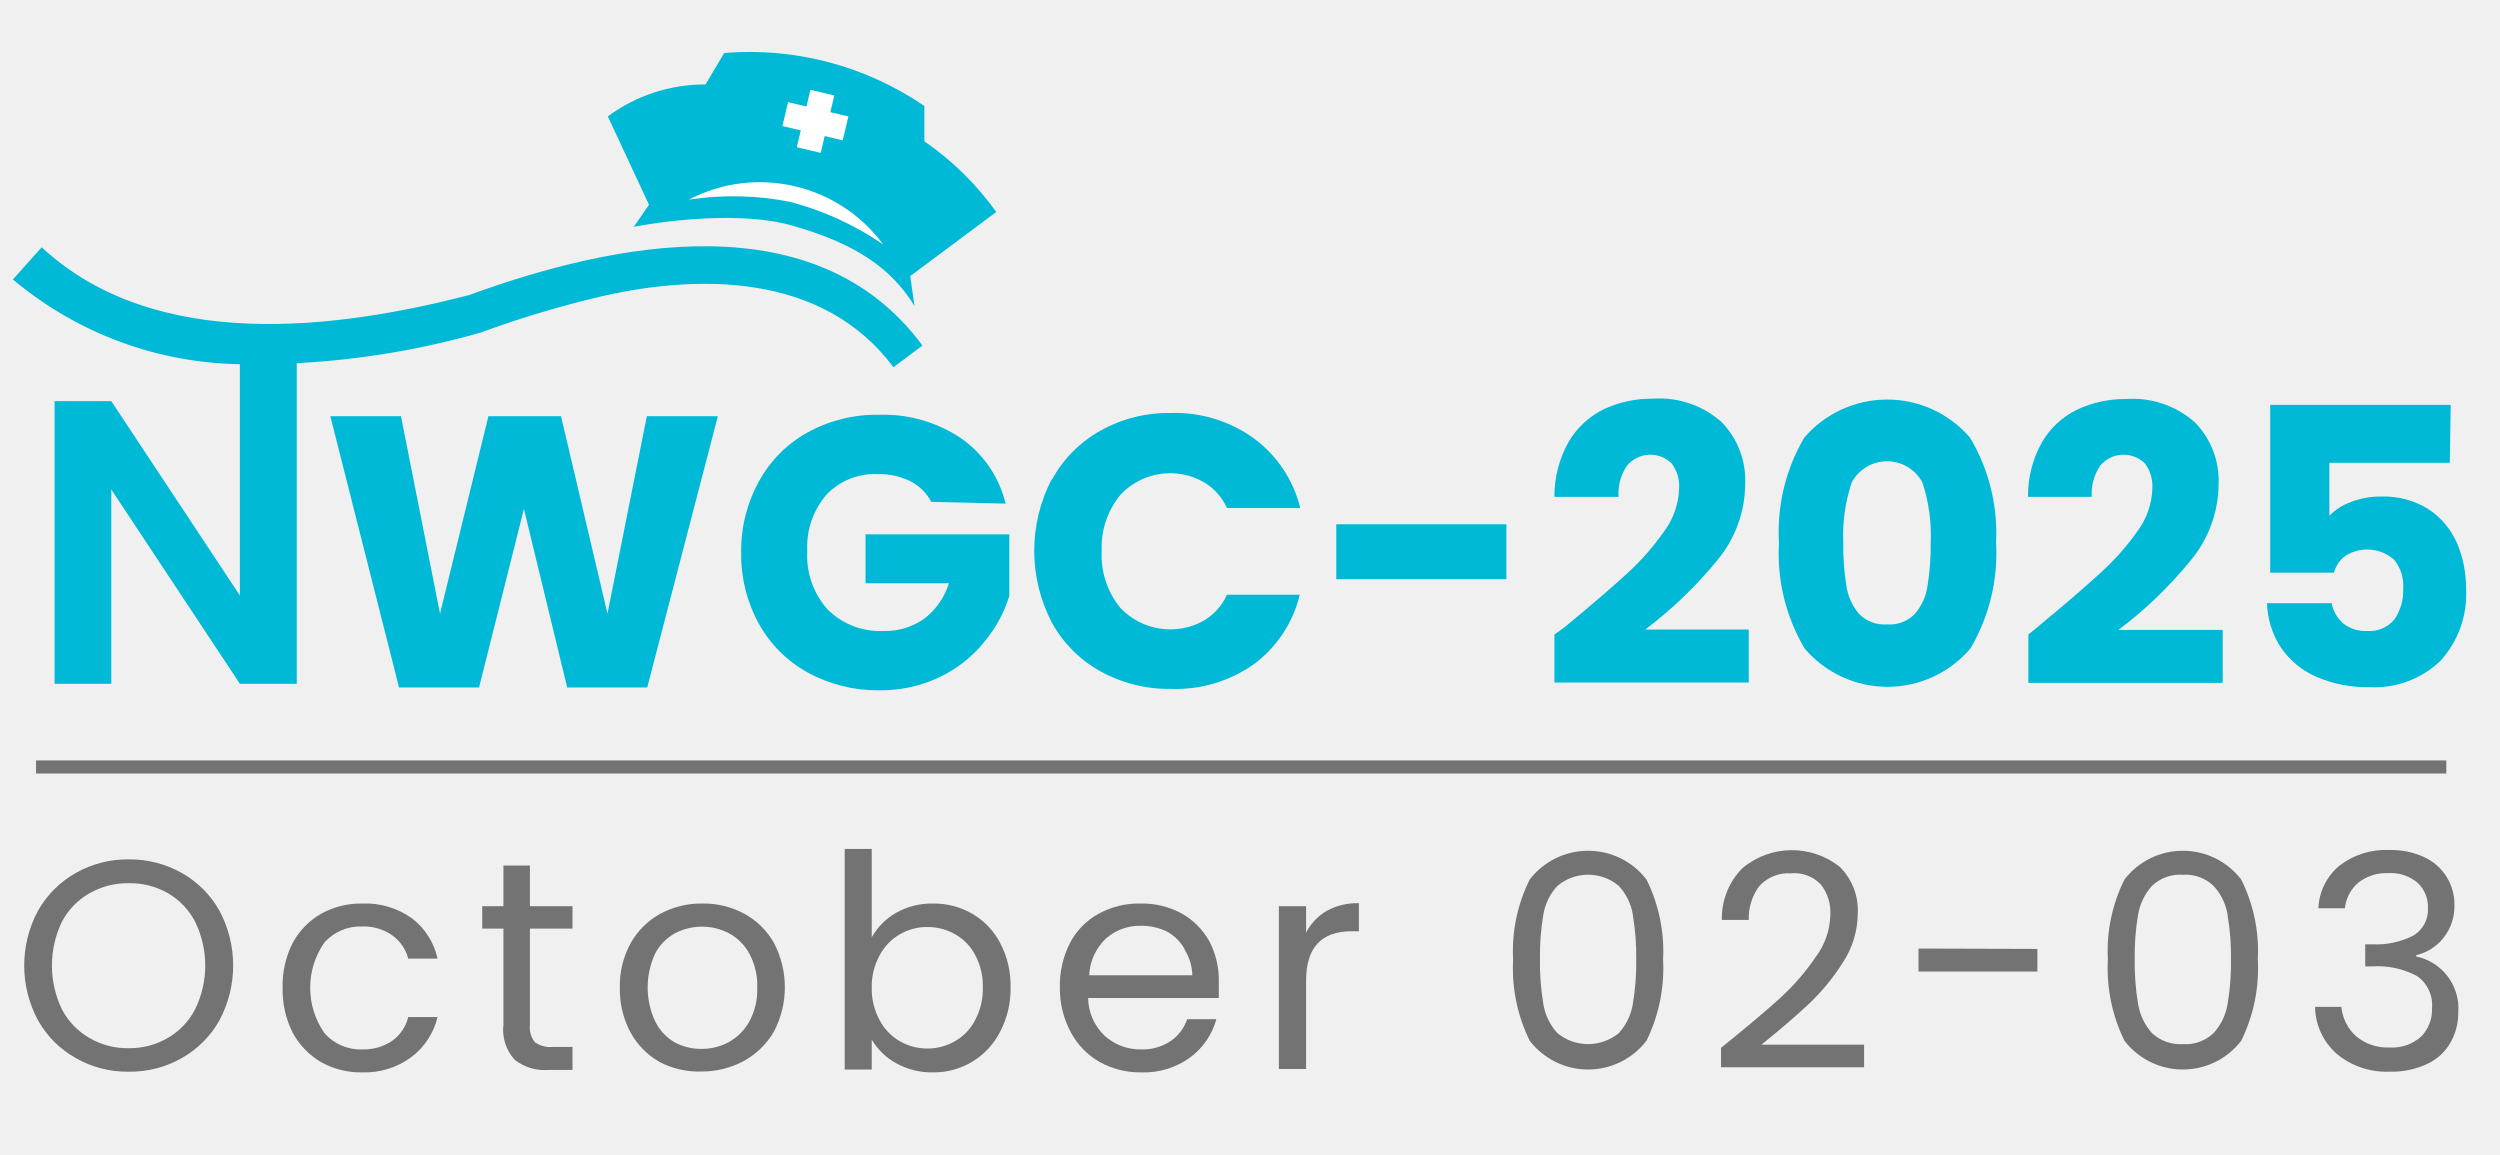
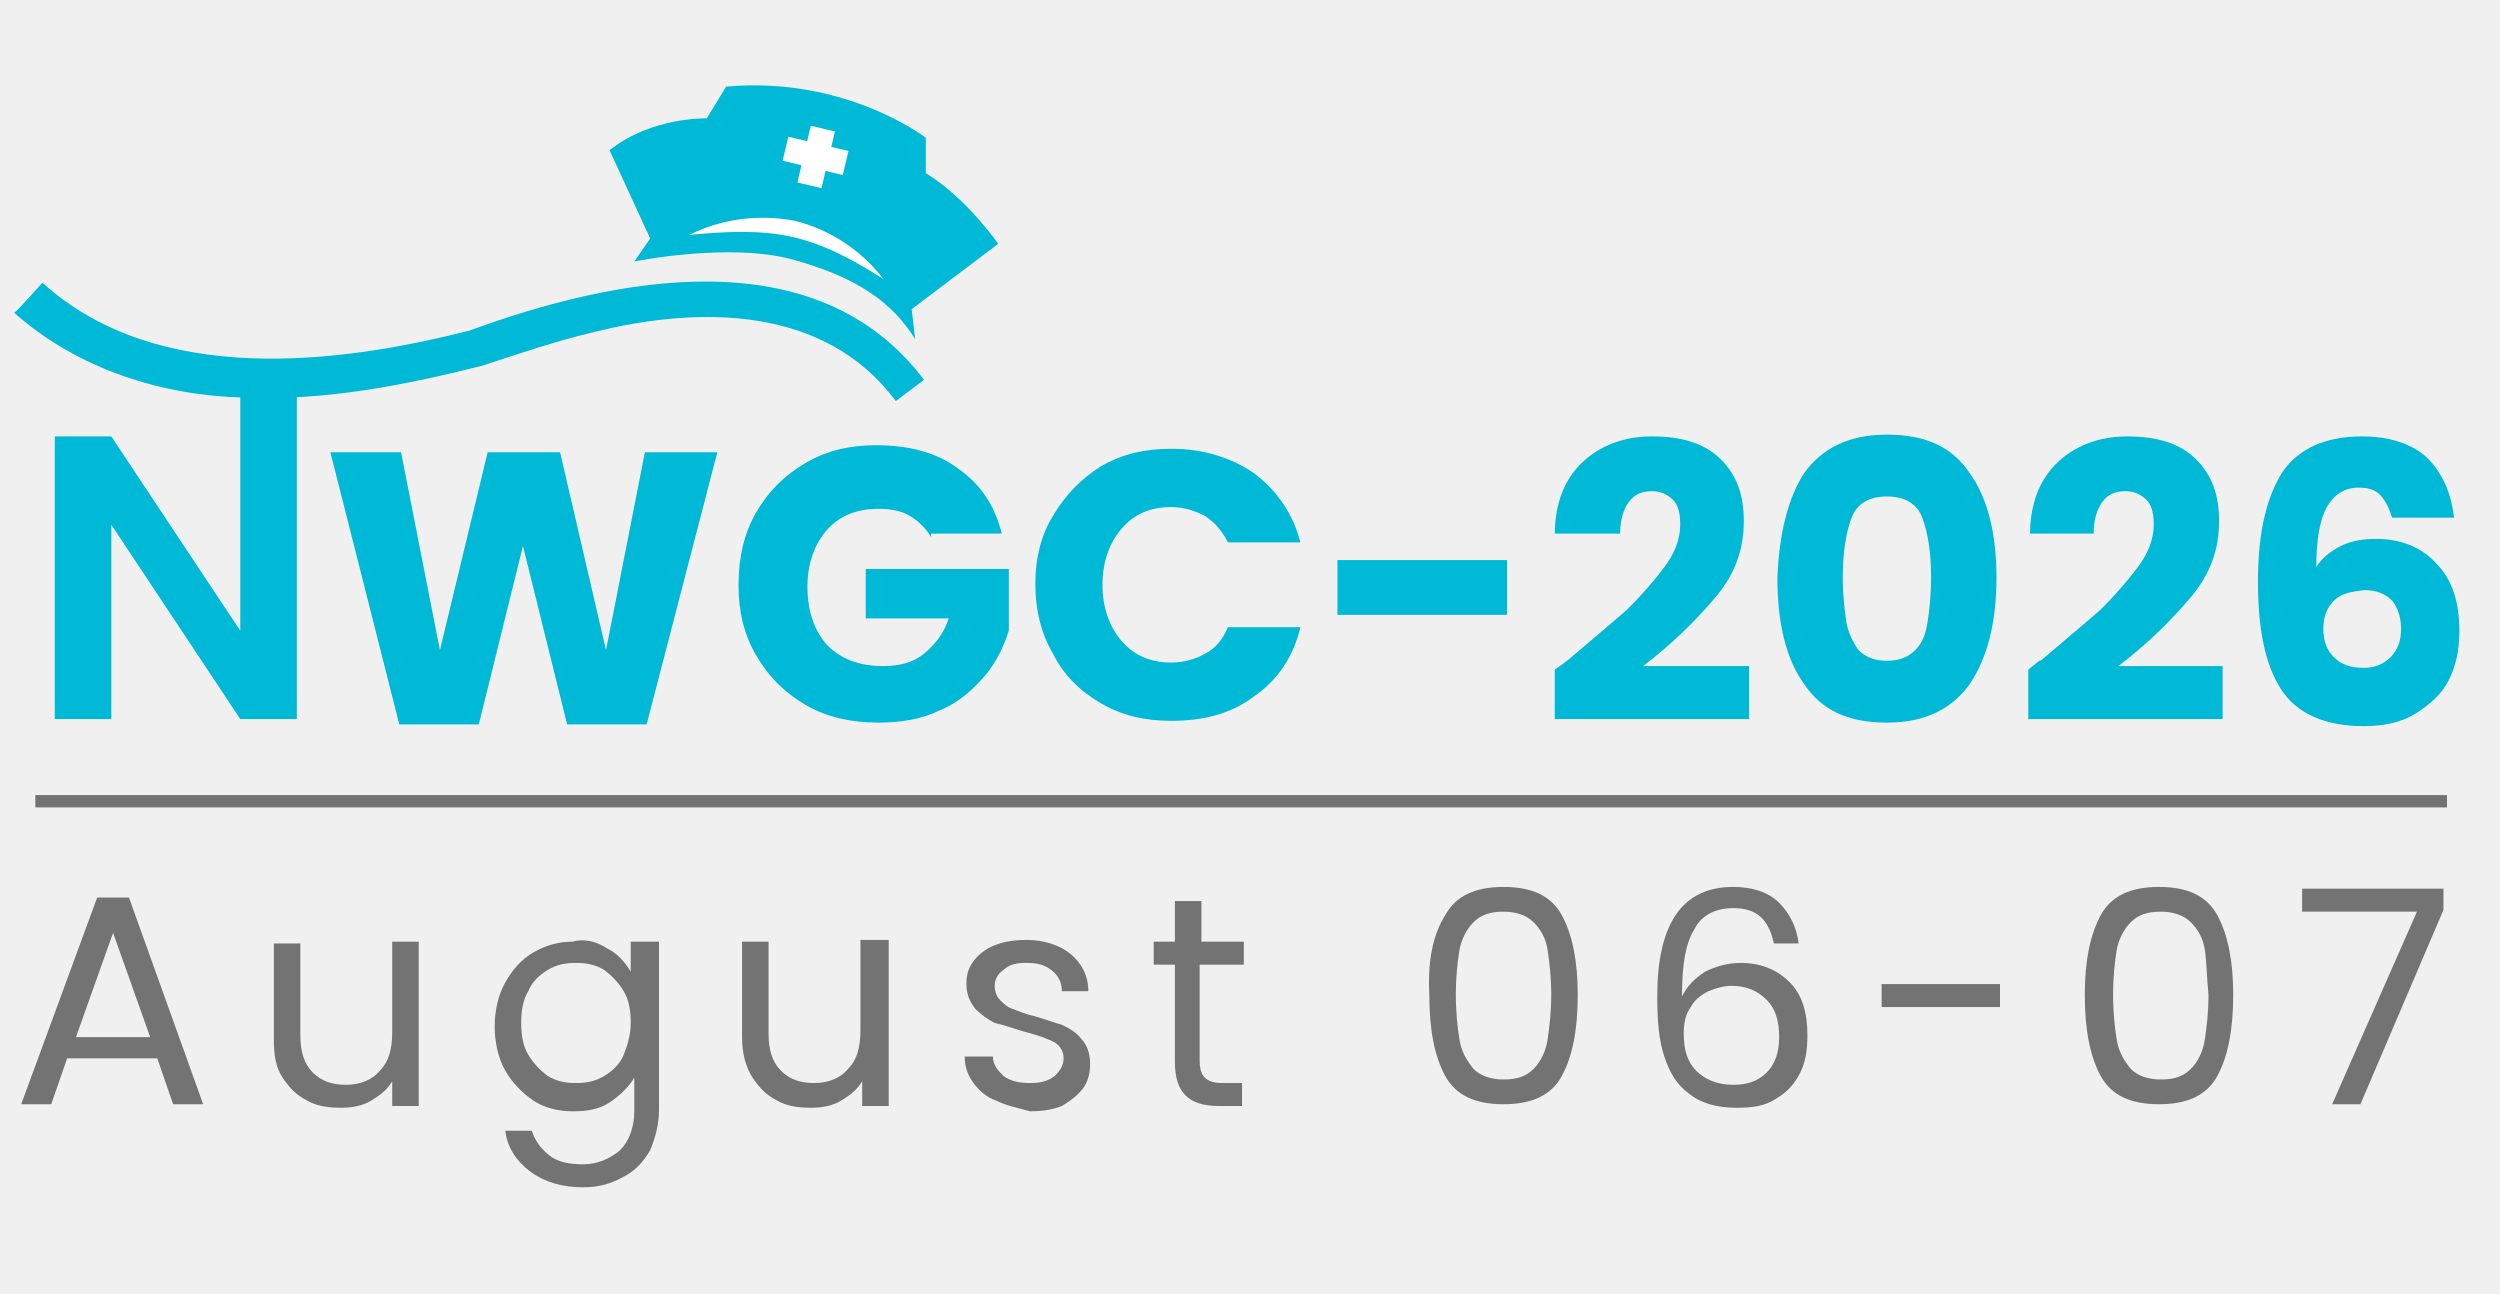
- <svg xmlns="http://www.w3.org/2000/svg" id="Layer_1" data-name="Layer 1" viewBox="0 0 141.53 65.36">
-   <defs>
-     <style>.cls-1{fill:#737373;}.cls-2{fill:#00b9d7;}.cls-3{fill:#fff;}</style>
-   </defs>
-   <path class="cls-1" d="M4.29,59.9a5.57,5.57,0,0,1-2.14-2.14,6.55,6.55,0,0,1,0-6.2,5.64,5.64,0,0,1,2.14-2.14,5.94,5.94,0,0,1,3-.77,6,6,0,0,1,3,.77,5.59,5.59,0,0,1,2.13,2.13,6.59,6.59,0,0,1,0,6.22,5.59,5.59,0,0,1-2.13,2.13,5.88,5.88,0,0,1-3,.77A5.84,5.84,0,0,1,4.29,59.9ZM9.5,58.76a4,4,0,0,0,1.55-1.63,5.64,5.64,0,0,0,0-4.94A4,4,0,0,0,9.5,50.56,4.32,4.32,0,0,0,7.28,50a4.33,4.33,0,0,0-2.23.58A4,4,0,0,0,3.5,52.19a5.73,5.73,0,0,0,0,4.94,4,4,0,0,0,1.56,1.63,4.23,4.23,0,0,0,2.22.58A4.28,4.28,0,0,0,9.5,58.76Z" />
-   <path class="cls-1" d="M16.56,53.4a4.19,4.19,0,0,1,1.6-1.66,4.62,4.62,0,0,1,2.34-.59,4.53,4.53,0,0,1,2.81.83,3.89,3.89,0,0,1,1.46,2.29H23.11a2.33,2.33,0,0,0-.92-1.33,2.79,2.79,0,0,0-1.69-.49,2.73,2.73,0,0,0-2.13.9,4.48,4.48,0,0,0,0,5.14,2.71,2.71,0,0,0,2.13.92,2.86,2.86,0,0,0,1.69-.48,2.31,2.31,0,0,0,.92-1.35h1.66a4,4,0,0,1-1.49,2.27,4.43,4.43,0,0,1-2.78.86,4.62,4.62,0,0,1-2.34-.59,4.25,4.25,0,0,1-1.6-1.68A5.34,5.34,0,0,1,16,55.91,5.28,5.28,0,0,1,16.56,53.4Z" />
-   <path class="cls-1" d="M30,52.57V58a1.33,1.33,0,0,0,.28,1,1.48,1.48,0,0,0,1,.27h1.13v1.3H31.07A2.74,2.74,0,0,1,29.14,60,2.52,2.52,0,0,1,28.5,58V52.57H27.3V51.3h1.2V49H30V51.3h2.41v1.27Z" />
-   <path class="cls-1" d="M37.34,60.12a4.3,4.3,0,0,1-1.65-1.68,5.17,5.17,0,0,1-.6-2.53,5,5,0,0,1,.61-2.51,4.28,4.28,0,0,1,1.68-1.67,4.88,4.88,0,0,1,2.38-.58,4.82,4.82,0,0,1,2.38.58,4.26,4.26,0,0,1,1.68,1.66,5.41,5.41,0,0,1,0,5,4.48,4.48,0,0,1-1.72,1.68,5,5,0,0,1-2.39.59A4.78,4.78,0,0,1,37.34,60.12ZM41.25,59a3,3,0,0,0,1.17-1.17,3.72,3.72,0,0,0,.45-1.89A3.83,3.83,0,0,0,42.43,54a2.86,2.86,0,0,0-1.15-1.16,3.31,3.31,0,0,0-3.08,0A2.79,2.79,0,0,0,37.08,54a4.56,4.56,0,0,0,0,3.8A2.77,2.77,0,0,0,38.18,59a3.12,3.12,0,0,0,1.52.38A3.21,3.21,0,0,0,41.25,59Z" />
-   <path class="cls-1" d="M50.74,51.67a4.09,4.09,0,0,1,2.08-.52,4.33,4.33,0,0,1,2.24.59,4.12,4.12,0,0,1,1.57,1.66,5.14,5.14,0,0,1,.58,2.49,5.21,5.21,0,0,1-.58,2.5,4.21,4.21,0,0,1-3.81,2.32,4.16,4.16,0,0,1-2.11-.53,3.62,3.62,0,0,1-1.36-1.33v1.7H47.82V48.06h1.53v5A3.68,3.68,0,0,1,50.74,51.67Zm4.47,2.4a2.88,2.88,0,0,0-1.14-1.18,3.12,3.12,0,0,0-1.57-.41,3.05,3.05,0,0,0-1.57.42,2.94,2.94,0,0,0-1.14,1.2,3.65,3.65,0,0,0-.44,1.81,3.7,3.7,0,0,0,.44,1.83,2.94,2.94,0,0,0,1.14,1.2,3.14,3.14,0,0,0,3.14,0,2.88,2.88,0,0,0,1.14-1.2,3.75,3.75,0,0,0,.43-1.85A3.68,3.68,0,0,0,55.21,54.07Z" />
-   <path class="cls-1" d="M69,56.5h-7.4a3,3,0,0,0,.94,2.14,3,3,0,0,0,2.07.77,2.85,2.85,0,0,0,1.66-.47,2.48,2.48,0,0,0,.94-1.24h1.65a4,4,0,0,1-1.49,2.17,4.44,4.44,0,0,1-2.76.84,4.72,4.72,0,0,1-2.36-.59,4.25,4.25,0,0,1-1.63-1.68A5.28,5.28,0,0,1,60,55.91a5.35,5.35,0,0,1,.57-2.52,4,4,0,0,1,1.62-1.66,4.75,4.75,0,0,1,2.39-.58,4.7,4.7,0,0,1,2.33.57,4.08,4.08,0,0,1,1.56,1.58A4.73,4.73,0,0,1,69,55.57C69,55.87,69,56.18,69,56.5Zm-1.93-2.76a2.56,2.56,0,0,0-1-1,3.31,3.31,0,0,0-1.48-.33,2.89,2.89,0,0,0-2,.74,3.06,3.06,0,0,0-.93,2.06h5.84A2.83,2.83,0,0,0,67.05,53.74Z" />
-   <path class="cls-1" d="M75.1,51.57a3.59,3.59,0,0,1,1.83-.44v1.59h-.41c-1.72,0-2.58.93-2.58,2.8v5H72.4V51.3h1.54v1.5A3,3,0,0,1,75.1,51.57Z" />
-   <path class="cls-1" d="M86.6,49.79a4.17,4.17,0,0,1,6.61,0,9.1,9.1,0,0,1,.94,4.53,9.31,9.31,0,0,1-.94,4.6,4.17,4.17,0,0,1-6.61,0,9.31,9.31,0,0,1-.94-4.6A9.1,9.1,0,0,1,86.6,49.79Zm5.84,2a3.13,3.13,0,0,0-.8-1.64,2.7,2.7,0,0,0-3.47,0,3.13,3.13,0,0,0-.8,1.64,13.56,13.56,0,0,0-.19,2.49,14,14,0,0,0,.19,2.55,3.2,3.2,0,0,0,.8,1.66,2.74,2.74,0,0,0,3.47,0,3.2,3.2,0,0,0,.8-1.66,14,14,0,0,0,.19-2.55A13.56,13.56,0,0,0,92.44,51.83Z" />
-   <path class="cls-1" d="M100.79,56.49a13.28,13.28,0,0,0,2-2.31,4.13,4.13,0,0,0,.83-2.37,2.58,2.58,0,0,0-.53-1.73,2.08,2.08,0,0,0-1.71-.64,2.23,2.23,0,0,0-1.78.72A3.05,3.05,0,0,0,99,52.08H97.48a4,4,0,0,1,1.15-2.92,4.35,4.35,0,0,1,5.54-.07,3.46,3.46,0,0,1,1,2.65,5.06,5.06,0,0,1-.83,2.73,12.15,12.15,0,0,1-1.9,2.33c-.71.67-1.62,1.45-2.72,2.34h5.81v1.28H97.43v-1.1Q99.57,57.6,100.79,56.49Z" />
-   <path class="cls-1" d="M115.34,53.72V55h-6.73v-1.3Z" />
-   <path class="cls-1" d="M120.27,49.79a4.17,4.17,0,0,1,6.61,0,9.1,9.1,0,0,1,.94,4.53,9.31,9.31,0,0,1-.94,4.6,4.17,4.17,0,0,1-6.61,0,9.31,9.31,0,0,1-.94-4.6A9.1,9.1,0,0,1,120.27,49.79Zm5.84,2a3.13,3.13,0,0,0-.8-1.64,2.27,2.27,0,0,0-1.73-.63,2.31,2.31,0,0,0-1.75.63,3.2,3.2,0,0,0-.79,1.64,13.56,13.56,0,0,0-.19,2.49,14,14,0,0,0,.19,2.55,3.27,3.27,0,0,0,.79,1.66,2.35,2.35,0,0,0,1.75.62,2.3,2.3,0,0,0,1.73-.62,3.2,3.2,0,0,0,.8-1.66,14,14,0,0,0,.19-2.55A13.56,13.56,0,0,0,126.11,51.83Z" />
-   <path class="cls-1" d="M132.45,49a4.27,4.27,0,0,1,2.8-.88,4.45,4.45,0,0,1,2,.41,2.93,2.93,0,0,1,1.7,2.73,2.84,2.84,0,0,1-.6,1.81,2.75,2.75,0,0,1-1.56,1v.08a3,3,0,0,1,2.38,3.14,3.45,3.45,0,0,1-.44,1.73,2.94,2.94,0,0,1-1.32,1.21,4.67,4.67,0,0,1-2.11.44,4.44,4.44,0,0,1-2.93-.94A3.61,3.61,0,0,1,131.06,57h1.49a2.53,2.53,0,0,0,.83,1.66,2.74,2.74,0,0,0,1.89.64,2.46,2.46,0,0,0,1.8-.62,2.15,2.15,0,0,0,.61-1.59,2,2,0,0,0-.84-1.83,4.74,4.74,0,0,0-2.55-.55h-.39V53.46h.4a4.58,4.58,0,0,0,2.35-.51,1.7,1.7,0,0,0,.8-1.55,1.86,1.86,0,0,0-.59-1.43,2.35,2.35,0,0,0-1.66-.54,2.54,2.54,0,0,0-1.69.54,2.18,2.18,0,0,0-.76,1.45h-1.5A3.29,3.29,0,0,1,132.45,49Z" />
-   <path class="cls-2" d="M35.88,12.84s5.41-1.09,9-.06,5.58,2.41,6.89,4.54l-.24-1.69L56.4,12a16.56,16.56,0,0,0-4.07-4V6A17.52,17.52,0,0,0,41,3L39.94,4.78a9.24,9.24,0,0,0-5.53,1.81l2.33,5Z" />
-   <path class="cls-3" d="M39,11.3a8.68,8.68,0,0,1,11,2.54,17,17,0,0,0-5.25-2.41A16.61,16.61,0,0,0,39,11.3Z" />
-   <path class="cls-2" d="M2.36,14C8.83,20,19.12,18.62,26.54,16.71c8.21-3,19.65-5.33,25.68,2.85l-1.64,1.23c-4-5.37-11.14-5.35-17.09-3.88a59.81,59.81,0,0,0-6.29,1.92,46.75,46.75,0,0,1-13.47,1.79,20.45,20.45,0,0,1-13-4.8L2.36,14Z" />
-   <rect class="cls-3" x="44.49" y="6.17" width="3.34" height="1.39" transform="translate(28.84 50.2) rotate(-76.66)" />
-   <rect class="cls-3" x="45.47" y="5.11" width="1.39" height="3.51" transform="translate(28.83 50.2) rotate(-76.66)" />
-   <path class="cls-2" d="M16.8,38.71H13.58l-7.28-11v11H3.09v-16H6.3l7.28,11V19.26H16.8Z" />
-   <rect class="cls-1" x="2.04" y="43.05" width="136.45" height="0.74" />
-   <path class="cls-2" d="M40.64,23.56l-4,15.36H32.11L29.66,28.81,27.12,38.92H22.59L18.7,23.56h4l2.21,11.18,2.74-11.18h4.11l2.63,11.18,2.23-11.18Z" />
-   <path class="cls-2" d="M52.72,28.41a2.74,2.74,0,0,0-1.19-1.17,3.92,3.92,0,0,0-1.83-.4A3.78,3.78,0,0,0,46.79,28a4.53,4.53,0,0,0-1.09,3.18,4.58,4.58,0,0,0,1.15,3.32A4.19,4.19,0,0,0,50,35.72a3.79,3.79,0,0,0,2.33-.7,4,4,0,0,0,1.39-2H49V30.25h8.14v3.48a7.44,7.44,0,0,1-1.41,2.6,7.27,7.27,0,0,1-2.53,2,7.75,7.75,0,0,1-3.46.75,8.19,8.19,0,0,1-4-1,7.05,7.05,0,0,1-2.78-2.77,8.06,8.06,0,0,1-1-4,8.08,8.08,0,0,1,1-4.05,7,7,0,0,1,2.76-2.78,8.11,8.11,0,0,1,4.05-1,7.86,7.86,0,0,1,4.65,1.34,6.32,6.32,0,0,1,2.51,3.69Z" />
-   <path class="cls-2" d="M59.55,27.16a7,7,0,0,1,2.75-2.78,7.88,7.88,0,0,1,4-1A7.6,7.6,0,0,1,71,24.83a6.93,6.93,0,0,1,2.61,3.93H69.46a3.26,3.26,0,0,0-1.3-1.46,3.85,3.85,0,0,0-4.72.7,4.66,4.66,0,0,0-1.07,3.21,4.67,4.67,0,0,0,1.07,3.22,3.89,3.89,0,0,0,4.72.7,3.26,3.26,0,0,0,1.3-1.46h4.12A6.87,6.87,0,0,1,71,37.59,7.66,7.66,0,0,1,66.29,39a8,8,0,0,1-4-1,7,7,0,0,1-2.75-2.77,8.78,8.78,0,0,1,0-8.1Z" />
-   <path class="cls-2" d="M85.28,29.68v3.11H75.65V29.68Z" />
-   <path class="cls-2" d="M88.74,35.37c1.43-1.18,2.55-2.15,3.38-2.91a14.32,14.32,0,0,0,2.09-2.38,4.29,4.29,0,0,0,.85-2.43,2.16,2.16,0,0,0-.41-1.4,1.72,1.72,0,0,0-2.55.12,2.81,2.81,0,0,0-.47,1.76H88A6.25,6.25,0,0,1,88.81,25a4.72,4.72,0,0,1,2-1.84,6.32,6.32,0,0,1,2.74-.59,5.3,5.3,0,0,1,3.93,1.34,4.74,4.74,0,0,1,1.32,3.48,6.83,6.83,0,0,1-1.59,4.34,23.87,23.87,0,0,1-4.07,3.91H99v3h-11V35.92C88.56,35.53,88.78,35.34,88.74,35.37Z" />
-   <path class="cls-2" d="M102.14,24.78a6.18,6.18,0,0,1,9.39,0A10.53,10.53,0,0,1,113,30.71a10.59,10.59,0,0,1-1.45,6,6.16,6.16,0,0,1-9.39,0,10.59,10.59,0,0,1-1.45-6A10.53,10.53,0,0,1,102.14,24.78Zm6.69,2.53a2.27,2.27,0,0,0-4,0,9.44,9.44,0,0,0-.48,3.4,13.92,13.92,0,0,0,.18,2.46,3.08,3.08,0,0,0,.71,1.58,2,2,0,0,0,1.58.6,2,2,0,0,0,1.59-.6,3.16,3.16,0,0,0,.71-1.58,13.92,13.92,0,0,0,.18-2.46A9.44,9.44,0,0,0,108.83,27.31Z" />
-   <path class="cls-2" d="M115.5,35.37c1.43-1.18,2.55-2.15,3.38-2.91A14.32,14.32,0,0,0,121,30.08a4.29,4.29,0,0,0,.85-2.43,2.16,2.16,0,0,0-.41-1.4,1.72,1.72,0,0,0-2.55.12,2.81,2.81,0,0,0-.47,1.76h-3.61a6.14,6.14,0,0,1,.8-3.11,4.64,4.64,0,0,1,2-1.84,6.32,6.32,0,0,1,2.74-.59,5.3,5.3,0,0,1,3.93,1.34,4.74,4.74,0,0,1,1.32,3.48A6.83,6.83,0,0,1,124,31.75a23.5,23.5,0,0,1-4.07,3.91h5.9v3h-11V35.92C115.32,35.53,115.54,35.34,115.5,35.37Z" />
-   <path class="cls-2" d="M138.69,26.2h-6.82v3a3.14,3.14,0,0,1,1.22-.78,4.56,4.56,0,0,1,1.71-.31,4.74,4.74,0,0,1,2.72.74,4.45,4.45,0,0,1,1.59,1.93,6.57,6.57,0,0,1,.5,2.56,5.61,5.61,0,0,1-1.44,4.06,5.4,5.4,0,0,1-4.07,1.5,7.14,7.14,0,0,1-3-.6,4.69,4.69,0,0,1-2-1.68,4.86,4.86,0,0,1-.76-2.47H132a2,2,0,0,0,.64,1.13,2,2,0,0,0,1.38.44,1.81,1.81,0,0,0,1.53-.65,2.84,2.84,0,0,0,.5-1.75,2.32,2.32,0,0,0-.52-1.64,2.31,2.31,0,0,0-2.76-.21,1.74,1.74,0,0,0-.64.95h-3.61V22.92h10.22Z" />
+ <svg xmlns="http://www.w3.org/2000/svg" version="1.1" id="Layer_1" x="0px" y="0px" viewBox="0 0 141.5 73.2" style="enable-background:new 0 0 141.5 73.2;" xml:space="preserve">
+   <style type="text/css">
+ 	.st0{fill:#2F2F2F;}
+ 	.st1{fill:#B21A81;}
+ 	.st2{fill:#FFFFFF;}
+ 	.st3{fill:#3C3E3D;}
+ 	.st4{fill:#31BFC3;}
+ 	.st5{opacity:0.25;}
+ 	.st6{fill:#808080;}
+ 	.st7{fill:none;stroke:#808080;stroke-width:0.398;stroke-miterlimit:10;}
+ 	.st8{fill:#93B48E;}
+ 	.st9{opacity:0.88;fill:none;stroke:#93B48E;stroke-width:0.914;stroke-miterlimit:10;}
+ 	.st10{fill:#E9A036;}
+ 	.st11{fill:#A95A21;}
+ 	.st12{fill:none;stroke:#DE001C;stroke-width:0.487;stroke-miterlimit:10;}
+ 	.st13{fill:#1C816E;}
+ 	.st14{fill:#5BB9A4;}
+ 	.st15{fill:#122D24;}
+ 	.st16{fill:#175929;}
+ 	.st17{fill:#80BC27;}
+ 	.st18{fill:#7FBA28;}
+ 	.st19{fill:#7FB829;}
+ 	.st20{fill:#80BC28;}
+ 	.st21{fill:#80BC2A;}
+ 	.st22{fill:#3C7651;}
+ 	.st23{fill:#3B7550;}
+ 	.st24{fill:#80AA94;}
+ 	.st25{fill:#FAFCFC;}
+ 	.st26{fill:#25524A;}
+ 	.st27{fill:#A9A01F;}
+ 	.st28{fill:#23995B;}
+ 	.st29{fill:#1D4479;}
+ 	.st30{fill:none;stroke:#262728;stroke-width:1.077;stroke-miterlimit:10;}
+ 	.st31{fill:#28378C;}
+ 	.st32{fill:#40A6E2;}
+ 	.st33{fill:#FCCE1C;}
+ 	.st34{fill:none;stroke:#737373;stroke-width:1.11;stroke-miterlimit:10;}
+ 	.st35{fill:#00B9D7;}
+ 	.st36{fill:none;stroke:#FFFFFF;stroke-width:1.562;stroke-miterlimit:10;}
+ 	.st37{fill:#2B3A3B;}
+ 	.st38{fill:none;stroke:#6E1215;stroke-width:0.642;stroke-miterlimit:10;}
+ 	.st39{fill:none;stroke:#6E1215;stroke-width:0.447;stroke-miterlimit:10;}
+ 	.st40{opacity:0.88;fill:none;stroke:#93B48E;stroke-width:0.56;stroke-miterlimit:10;}
+ 	.st41{fill:none;stroke:#FFFFFF;stroke-width:0.94;stroke-miterlimit:10;}
+ 	.st42{fill:none;stroke:#737373;stroke-width:0.501;stroke-miterlimit:10;}
+ 	.st43{fill:none;stroke:#FFFFFF;stroke-width:1.389;stroke-miterlimit:10;}
+ 	.st44{fill:none;stroke:#737373;stroke-width:0.74;stroke-miterlimit:10;}
+ 	.st45{fill:none;stroke:#23995B;stroke-width:0.663;stroke-miterlimit:10;}
+ 	.st46{fill:none;stroke:#23995B;stroke-width:0.396;stroke-miterlimit:10;}
+ 	.st47{fill:none;stroke:#28378C;stroke-width:2;stroke-miterlimit:10;}
+ 	.st48{fill:none;stroke:#28378C;stroke-width:1.091;stroke-miterlimit:10;}
+ 	.st49{fill:#96AFCE;}
+ 	.st50{fill:#3B3888;}
+ 	.st51{fill:none;stroke:#DE001C;stroke-width:0.451;stroke-miterlimit:10;}
+ 	.st52{fill:none;stroke:#DE001C;stroke-width:0.198;stroke-miterlimit:10;}
+ 	.st53{fill:none;stroke:#DE001C;stroke-width:0.354;stroke-miterlimit:10;}
+ 	.st54{fill:none;stroke:#808080;stroke-width:0.342;stroke-miterlimit:10;}
+ 	.st55{fill:none;stroke:#808080;stroke-width:0.228;stroke-miterlimit:10;}
+ 	.st56{fill:#37B2B5;}
+ 	.st57{fill:#000100;}
+ 	.st58{fill:none;stroke:#C85119;stroke-width:0.847;stroke-miterlimit:10;}
+ 	.st59{fill:#C85119;}
+ 	.st60{fill:#1A1718;}
+ 	.st61{fill:none;stroke:#96AFCE;stroke-width:0.524;stroke-miterlimit:10;}
+ 	.st62{fill:#F2F3F1;}
+ 	.st63{fill:#F2F3F2;}
+ 	.st64{fill:#F1F6F2;}
+ 	.st65{fill:#EFF2F0;}
+ 	.st66{fill:#DFE8E2;}
+ 	.st67{fill:#EDF0EC;}
+ 	.st68{fill:none;stroke:#808080;stroke-width:0.736;stroke-miterlimit:10;}
+ 	.st69{fill:none;stroke:#25524A;stroke-width:1.193;stroke-miterlimit:10;}
+ 	.st70{fill:#3CA835;}
+ 	.st71{fill:#020201;}
+ 	.st72{fill:#37B2B5;stroke:#37B2B5;stroke-width:0.682;stroke-miterlimit:10;}
+ 	.st73{fill:#737373;}
+ 	.st74{fill:#0B4485;}
+ 	.st75{fill:none;stroke:#262728;stroke-width:1.19;stroke-miterlimit:10;}
+ 	.st76{fill:#6E1215;}
+ 	.st77{opacity:0.88;}
+ 	.st78{fill:#DE001C;}
+ 	.st79{fill:#DF001B;}
+ 	.st80{fill:#020201;stroke:#FFFFFF;stroke-width:0.541;stroke-miterlimit:10;}
+ 	.st81{fill:#DF001B;stroke:#FFFFFF;stroke-width:0.541;stroke-miterlimit:10;}
+ 	.st82{fill:#FFFFFF;stroke:#FFFFFF;stroke-width:2;stroke-miterlimit:10;}
+ 	.st83{fill:#23985B;}
+ 	.st84{fill:#262728;}
+ 	.st85{fill:none;stroke:#FFFFFF;stroke-width:1.614;stroke-miterlimit:10;}
+ 	.st86{fill:none;stroke:#737373;stroke-width:0.765;stroke-miterlimit:10;}
+ 	.st87{fill:none;stroke:#808080;stroke-width:0.367;stroke-miterlimit:10;}
+ 	.st88{fill:none;stroke:#40A6E2;stroke-width:1.408;stroke-miterlimit:10;}
+ 	.st89{fill:#DF001B;stroke:#FFFFFF;stroke-width:0.456;stroke-miterlimit:10;}
+ 	.st90{fill:#1A1818;}
+ </style>
+   <g>
+     <g>
+       <path class="st73" d="M8.9,59.9H3.8l-0.9,2.6H1.2l4.3-11.7h1.8l4.2,11.7H9.8L8.9,59.9z M8.5,58.7l-2.1-5.9l-2.1,5.9H8.5z" />
+       <path class="st73" d="M23.7,53.3v9.3h-1.5v-1.4c-0.3,0.5-0.7,0.8-1.2,1.1s-1.1,0.4-1.7,0.4c-0.7,0-1.4-0.1-1.9-0.4    c-0.6-0.3-1-0.7-1.4-1.3s-0.5-1.3-0.5-2.2v-5.4h1.5v5.2c0,0.9,0.2,1.6,0.7,2.1c0.5,0.5,1.1,0.7,1.9,0.7c0.8,0,1.5-0.3,1.9-0.8    c0.5-0.5,0.7-1.2,0.7-2.2v-5.1H23.7z" />
+       <path class="st73" d="M34.4,53.7c0.6,0.3,1,0.8,1.3,1.3v-1.7h1.6v9.5c0,0.8-0.2,1.6-0.5,2.3c-0.4,0.7-0.9,1.2-1.5,1.5    c-0.7,0.4-1.4,0.6-2.3,0.6c-1.2,0-2.2-0.3-3-0.9c-0.8-0.6-1.3-1.4-1.4-2.3h1.5c0.2,0.6,0.5,1,1,1.4s1.2,0.5,1.9,0.5    c0.8,0,1.5-0.3,2.1-0.8c0.5-0.5,0.8-1.3,0.8-2.2v-1.9c-0.3,0.5-0.8,1-1.4,1.4s-1.3,0.5-2.1,0.5c-0.8,0-1.6-0.2-2.2-0.6    s-1.2-1-1.6-1.7c-0.4-0.7-0.6-1.6-0.6-2.5c0-0.9,0.2-1.8,0.6-2.5c0.4-0.7,0.9-1.3,1.6-1.7c0.7-0.4,1.4-0.6,2.2-0.6    C33.1,53.1,33.8,53.3,34.4,53.7z M35.3,56.1c-0.3-0.5-0.7-0.9-1.1-1.2c-0.5-0.3-1-0.4-1.6-0.4c-0.6,0-1.1,0.1-1.6,0.4    c-0.5,0.3-0.9,0.7-1.1,1.2c-0.3,0.5-0.4,1.1-0.4,1.8c0,0.7,0.1,1.3,0.4,1.8c0.3,0.5,0.7,0.9,1.1,1.2c0.5,0.3,1,0.4,1.6,0.4    c0.6,0,1.1-0.1,1.6-0.4c0.5-0.3,0.9-0.7,1.1-1.2s0.4-1.1,0.4-1.8C35.7,57.2,35.6,56.6,35.3,56.1z" />
+       <path class="st73" d="M50.3,53.3v9.3h-1.5v-1.4c-0.3,0.5-0.7,0.8-1.2,1.1s-1.1,0.4-1.7,0.4c-0.7,0-1.4-0.1-1.9-0.4    c-0.6-0.3-1-0.7-1.4-1.3S42,59.6,42,58.7v-5.4h1.5v5.2c0,0.9,0.2,1.6,0.7,2.1c0.5,0.5,1.1,0.7,1.9,0.7c0.8,0,1.5-0.3,1.9-0.8    c0.5-0.5,0.7-1.2,0.7-2.2v-5.1H50.3z" />
+       <path class="st73" d="M56.4,62.3c-0.6-0.2-1-0.6-1.3-1c-0.3-0.4-0.5-0.9-0.5-1.5h1.6c0,0.5,0.3,0.8,0.6,1.1    c0.4,0.3,0.9,0.4,1.5,0.4c0.6,0,1-0.1,1.4-0.4c0.3-0.3,0.5-0.6,0.5-1c0-0.4-0.2-0.7-0.5-0.9c-0.4-0.2-0.9-0.4-1.7-0.6    c-0.7-0.2-1.2-0.4-1.7-0.5c-0.4-0.2-0.8-0.5-1.1-0.8c-0.3-0.4-0.5-0.8-0.5-1.4c0-0.5,0.1-0.9,0.4-1.3c0.3-0.4,0.7-0.7,1.2-0.9    c0.5-0.2,1.1-0.3,1.8-0.3c1,0,1.9,0.3,2.5,0.8c0.6,0.5,1,1.2,1,2.1h-1.5c0-0.5-0.2-0.9-0.6-1.2c-0.4-0.3-0.8-0.4-1.4-0.4    c-0.6,0-1,0.1-1.3,0.4c-0.3,0.2-0.5,0.5-0.5,0.9c0,0.3,0.1,0.6,0.3,0.8c0.2,0.2,0.4,0.4,0.7,0.5s0.7,0.3,1.2,0.4    c0.7,0.2,1.2,0.4,1.6,0.5c0.4,0.2,0.8,0.4,1.1,0.8c0.3,0.3,0.5,0.8,0.5,1.4c0,0.5-0.1,1-0.4,1.4s-0.7,0.7-1.2,1    c-0.5,0.2-1.1,0.3-1.8,0.3C57.6,62.7,57,62.6,56.4,62.3z" />
+       <path class="st73" d="M67.9,54.6V60c0,0.5,0.1,0.8,0.3,1c0.2,0.2,0.5,0.3,1,0.3h1.1v1.3H69c-0.9,0-1.5-0.2-1.9-0.6    c-0.4-0.4-0.6-1-0.6-1.9v-5.5h-1.2v-1.3h1.2V51h1.5v2.3h2.4v1.3H67.9z" />
+       <path class="st73" d="M81.8,51.8c0.6-1.1,1.7-1.6,3.3-1.6c1.6,0,2.7,0.5,3.3,1.6c0.6,1.1,0.9,2.6,0.9,4.5c0,2-0.3,3.5-0.9,4.6    s-1.7,1.6-3.3,1.6c-1.6,0-2.7-0.5-3.3-1.6c-0.6-1.1-0.9-2.6-0.9-4.6C80.8,54.4,81.1,52.9,81.8,51.8z M87.6,53.8    c-0.1-0.7-0.4-1.2-0.8-1.6s-1-0.6-1.7-0.6c-0.8,0-1.3,0.2-1.7,0.6s-0.7,1-0.8,1.6s-0.2,1.5-0.2,2.5c0,1,0.1,1.9,0.2,2.5    c0.1,0.7,0.4,1.2,0.8,1.7c0.4,0.4,1,0.6,1.7,0.6c0.8,0,1.3-0.2,1.7-0.6c0.4-0.4,0.7-1,0.8-1.7c0.1-0.7,0.2-1.5,0.2-2.5    C87.8,55.3,87.7,54.5,87.6,53.8z" />
+       <path class="st73" d="M98.1,51.4c-1,0-1.8,0.4-2.2,1.2c-0.5,0.8-0.7,2-0.7,3.8c0.3-0.6,0.7-1,1.3-1.4c0.6-0.3,1.3-0.5,2-0.5    c1.2,0,2.1,0.4,2.8,1.1s1,1.7,1,3c0,0.8-0.1,1.5-0.4,2.1c-0.3,0.6-0.7,1.1-1.4,1.5c-0.6,0.4-1.3,0.5-2.2,0.5    c-1.2,0-2.1-0.3-2.7-0.8c-0.7-0.5-1.1-1.2-1.4-2.1c-0.3-0.9-0.4-2-0.4-3.4c0-4.1,1.4-6.2,4.3-6.2c1.1,0,2,0.3,2.6,0.9    c0.6,0.6,1,1.4,1.1,2.3h-1.4C100.1,52,99.4,51.4,98.1,51.4z M96.7,56.1c-0.4,0.2-0.8,0.5-1,0.9c-0.3,0.4-0.4,0.9-0.4,1.5    c0,0.9,0.2,1.6,0.7,2.1c0.5,0.5,1.2,0.8,2.1,0.8c0.8,0,1.4-0.2,1.9-0.7c0.5-0.5,0.7-1.2,0.7-2c0-0.9-0.2-1.6-0.7-2.1    c-0.5-0.5-1.1-0.8-2-0.8C97.6,55.8,97.2,55.9,96.7,56.1z" />
+       <path class="st73" d="M113.2,55.7V57h-6.7v-1.3H113.2z" />
+       <path class="st73" d="M118.9,51.8c0.6-1.1,1.7-1.6,3.3-1.6c1.6,0,2.7,0.5,3.3,1.6c0.6,1.1,0.9,2.6,0.9,4.5c0,2-0.3,3.5-0.9,4.6    s-1.7,1.6-3.3,1.6c-1.6,0-2.7-0.5-3.3-1.6c-0.6-1.1-0.9-2.6-0.9-4.6C118,54.4,118.3,52.9,118.9,51.8z M124.8,53.8    c-0.1-0.7-0.4-1.2-0.8-1.6s-1-0.6-1.7-0.6c-0.8,0-1.3,0.2-1.7,0.6s-0.7,1-0.8,1.6s-0.2,1.5-0.2,2.5c0,1,0.1,1.9,0.2,2.5    c0.1,0.7,0.4,1.2,0.8,1.7c0.4,0.4,1,0.6,1.7,0.6c0.8,0,1.3-0.2,1.7-0.6c0.4-0.4,0.7-1,0.8-1.7c0.1-0.7,0.2-1.5,0.2-2.5    C124.9,55.3,124.9,54.5,124.8,53.8z" />
+       <path class="st73" d="M138.3,51.5l-4.7,11H132l4.8-10.9h-6.5v-1.3h8V51.5z" />
+     </g>
+     <g>
+       <path class="st35" d="M35.9,14.8c0,0,5.4-1.1,9-0.1c3.6,1,5.6,2.4,6.9,4.5l-0.2-1.7l4.9-3.7c0,0-1.8-2.6-4.1-4l0-2    c0,0-4.5-3.5-11.3-2.9l-1.1,1.8c0,0-3.1-0.1-5.5,1.8l2.3,5L35.9,14.8z" />
+     </g>
+     <g>
+       <path class="st2" d="M39,13.3c1.8-0.9,3.9-1.2,6-0.8c2,0.5,3.8,1.7,5,3.3c-1.7-1.1-3.4-2-5.2-2.4C43,13,41,13.1,39,13.3z" />
+     </g>
+     <g>
+       <path class="st35" d="M2.4,16c6.5,5.9,16.8,4.6,24.2,2.7c8.2-3,19.6-5.3,25.7,2.8c0,0-1.6,1.2-1.6,1.2c-4-5.4-11.1-5.4-17.1-3.9    c-2.1,0.5-4.2,1.2-6.3,1.9c-4.4,1.1-8.9,2-13.5,1.8c-4.6-0.1-9.4-1.6-13-4.8C0.8,17.8,2.4,16,2.4,16L2.4,16z" />
+     </g>
+     <g>
+       <g>
+         <rect x="44.5" y="8.2" transform="matrix(0.2306 -0.973 0.973 0.2306 26.8922 51.7361)" class="st2" width="3.3" height="1.4" />
+       </g>
+       <g>
+         <rect x="45.5" y="7.1" transform="matrix(0.2308 -0.973 0.973 0.2308 26.8857 51.7329)" class="st2" width="1.4" height="3.5" />
+       </g>
+     </g>
+     <g>
+       <path class="st35" d="M16.8,40.7h-3.2l-7.3-11v11H3.1v-16h3.2l7.3,11V21.3h3.2V40.7z" />
+     </g>
+     <g>
+       <rect x="2" y="45" class="st73" width="136.5" height="0.7" />
+     </g>
+     <g>
+       <path class="st35" d="M40.6,25.6l-4,15.4h-4.5l-2.5-10.1l-2.5,10.1h-4.5l-3.9-15.4h4l2.2,11.2l2.7-11.2h4.1l2.6,11.2l2.2-11.2    H40.6z" />
+       <path class="st35" d="M52.7,30.4c-0.3-0.5-0.7-0.9-1.2-1.2s-1.1-0.4-1.8-0.4c-1.2,0-2.2,0.4-2.9,1.2c-0.7,0.8-1.1,1.9-1.1,3.2    c0,1.4,0.4,2.5,1.1,3.3c0.8,0.8,1.8,1.2,3.2,1.2c0.9,0,1.7-0.2,2.3-0.7c0.6-0.5,1.1-1.1,1.4-2H49v-2.8h8.1v3.5    c-0.3,0.9-0.7,1.8-1.4,2.6c-0.7,0.8-1.5,1.5-2.5,1.9c-1,0.5-2.2,0.7-3.5,0.7c-1.5,0-2.9-0.3-4.1-1c-1.2-0.7-2.1-1.6-2.8-2.8    c-0.7-1.2-1-2.5-1-4c0-1.5,0.3-2.9,1-4.1c0.7-1.2,1.6-2.1,2.8-2.8c1.2-0.7,2.5-1,4-1c1.8,0,3.4,0.4,4.6,1.3    c1.3,0.9,2.1,2.1,2.5,3.7H52.7z" />
+       <path class="st35" d="M59.6,29.2c0.7-1.2,1.6-2.1,2.7-2.8c1.2-0.7,2.5-1,4-1c1.8,0,3.4,0.5,4.7,1.4c1.3,1,2.2,2.3,2.6,3.9h-4.1    c-0.3-0.6-0.7-1.1-1.3-1.5c-0.6-0.3-1.2-0.5-1.9-0.5c-1.2,0-2.1,0.4-2.8,1.2c-0.7,0.8-1.1,1.9-1.1,3.2c0,1.3,0.4,2.4,1.1,3.2    c0.7,0.8,1.6,1.2,2.8,1.2c0.7,0,1.4-0.2,1.9-0.5c0.6-0.3,1-0.8,1.3-1.5h4.1c-0.4,1.7-1.3,3-2.6,3.9c-1.3,1-2.9,1.4-4.7,1.4    c-1.5,0-2.8-0.3-4-1c-1.2-0.7-2.1-1.6-2.7-2.8c-0.7-1.2-1-2.5-1-4C58.6,31.7,58.9,30.3,59.6,29.2z" />
+       <path class="st35" d="M85.3,31.7v3.1h-9.6v-3.1H85.3z" />
+       <path class="st35" d="M88.7,37.4c1.4-1.2,2.6-2.2,3.4-2.9c0.8-0.8,1.5-1.6,2.1-2.4c0.6-0.8,0.9-1.6,0.9-2.4c0-0.6-0.1-1.1-0.4-1.4    s-0.7-0.5-1.2-0.5c-0.6,0-1,0.2-1.3,0.6c-0.3,0.4-0.5,1-0.5,1.8H88c0-1.2,0.3-2.3,0.8-3.1c0.5-0.8,1.2-1.4,2-1.8    c0.8-0.4,1.7-0.6,2.7-0.6c1.7,0,3,0.4,3.9,1.3c0.9,0.9,1.3,2,1.3,3.5c0,1.6-0.5,3-1.6,4.3c-1.1,1.3-2.4,2.6-4.1,3.9H99v3h-11v-2.8    C88.6,37.5,88.8,37.3,88.7,37.4z" />
+       <path class="st35" d="M102.1,26.8c1-1.4,2.5-2.2,4.7-2.2c2.2,0,3.7,0.7,4.7,2.2c1,1.4,1.5,3.4,1.5,5.9c0,2.5-0.5,4.5-1.5,6    c-1,1.4-2.5,2.2-4.7,2.2c-2.2,0-3.7-0.7-4.7-2.2c-1-1.4-1.5-3.4-1.5-6C100.7,30.2,101.2,28.2,102.1,26.8z M108.8,29.3    c-0.3-0.8-1-1.2-2-1.2c-1,0-1.7,0.4-2,1.2c-0.3,0.8-0.5,1.9-0.5,3.4c0,1,0.1,1.8,0.2,2.5c0.1,0.6,0.4,1.2,0.7,1.6    c0.4,0.4,0.9,0.6,1.6,0.6s1.2-0.2,1.6-0.6c0.4-0.4,0.6-0.9,0.7-1.6c0.1-0.6,0.2-1.5,0.2-2.5C109.3,31.2,109.1,30.1,108.8,29.3z" />
+       <path class="st35" d="M115.5,37.4c1.4-1.2,2.6-2.2,3.4-2.9c0.8-0.8,1.5-1.6,2.1-2.4c0.6-0.8,0.9-1.6,0.9-2.4    c0-0.6-0.1-1.1-0.4-1.4s-0.7-0.5-1.2-0.5c-0.6,0-1,0.2-1.3,0.6c-0.3,0.4-0.5,1-0.5,1.8h-3.6c0-1.2,0.3-2.3,0.8-3.1    c0.5-0.8,1.2-1.4,2-1.8c0.8-0.4,1.7-0.6,2.7-0.6c1.7,0,3,0.4,3.9,1.3c0.9,0.9,1.3,2,1.3,3.5c0,1.6-0.5,3-1.6,4.3    c-1.1,1.3-2.4,2.6-4.1,3.9h5.9v3h-11v-2.8C115.3,37.5,115.5,37.3,115.5,37.4z" />
+       <path class="st35" d="M134.7,28c-0.3-0.3-0.7-0.4-1.2-0.4c-0.8,0-1.4,0.4-1.8,1.1c-0.4,0.7-0.6,1.9-0.6,3.4    c0.3-0.5,0.8-0.9,1.4-1.2c0.6-0.3,1.3-0.4,2-0.4c1.4,0,2.6,0.5,3.4,1.4c0.9,0.9,1.3,2.2,1.3,3.8c0,1.1-0.2,2-0.6,2.8    c-0.4,0.8-1.1,1.4-1.9,1.9c-0.8,0.5-1.8,0.7-2.9,0.7c-2.2,0-3.8-0.7-4.7-2.1s-1.3-3.4-1.3-6.1c0-2.8,0.5-4.8,1.4-6.2    c0.9-1.3,2.4-2,4.5-2c1.1,0,2,0.2,2.8,0.6c0.8,0.4,1.3,1,1.7,1.7c0.4,0.7,0.6,1.5,0.7,2.3h-3.5C135.2,28.7,135,28.3,134.7,28z     M132.1,34c-0.4,0.4-0.6,0.9-0.6,1.6c0,0.7,0.2,1.2,0.6,1.6c0.4,0.4,0.9,0.6,1.7,0.6c0.6,0,1.1-0.2,1.5-0.6    c0.4-0.4,0.6-0.9,0.6-1.6c0-0.7-0.2-1.2-0.5-1.6c-0.4-0.4-0.9-0.6-1.6-0.6C133,33.5,132.5,33.6,132.1,34z" />
+     </g>
+   </g>
</svg>
